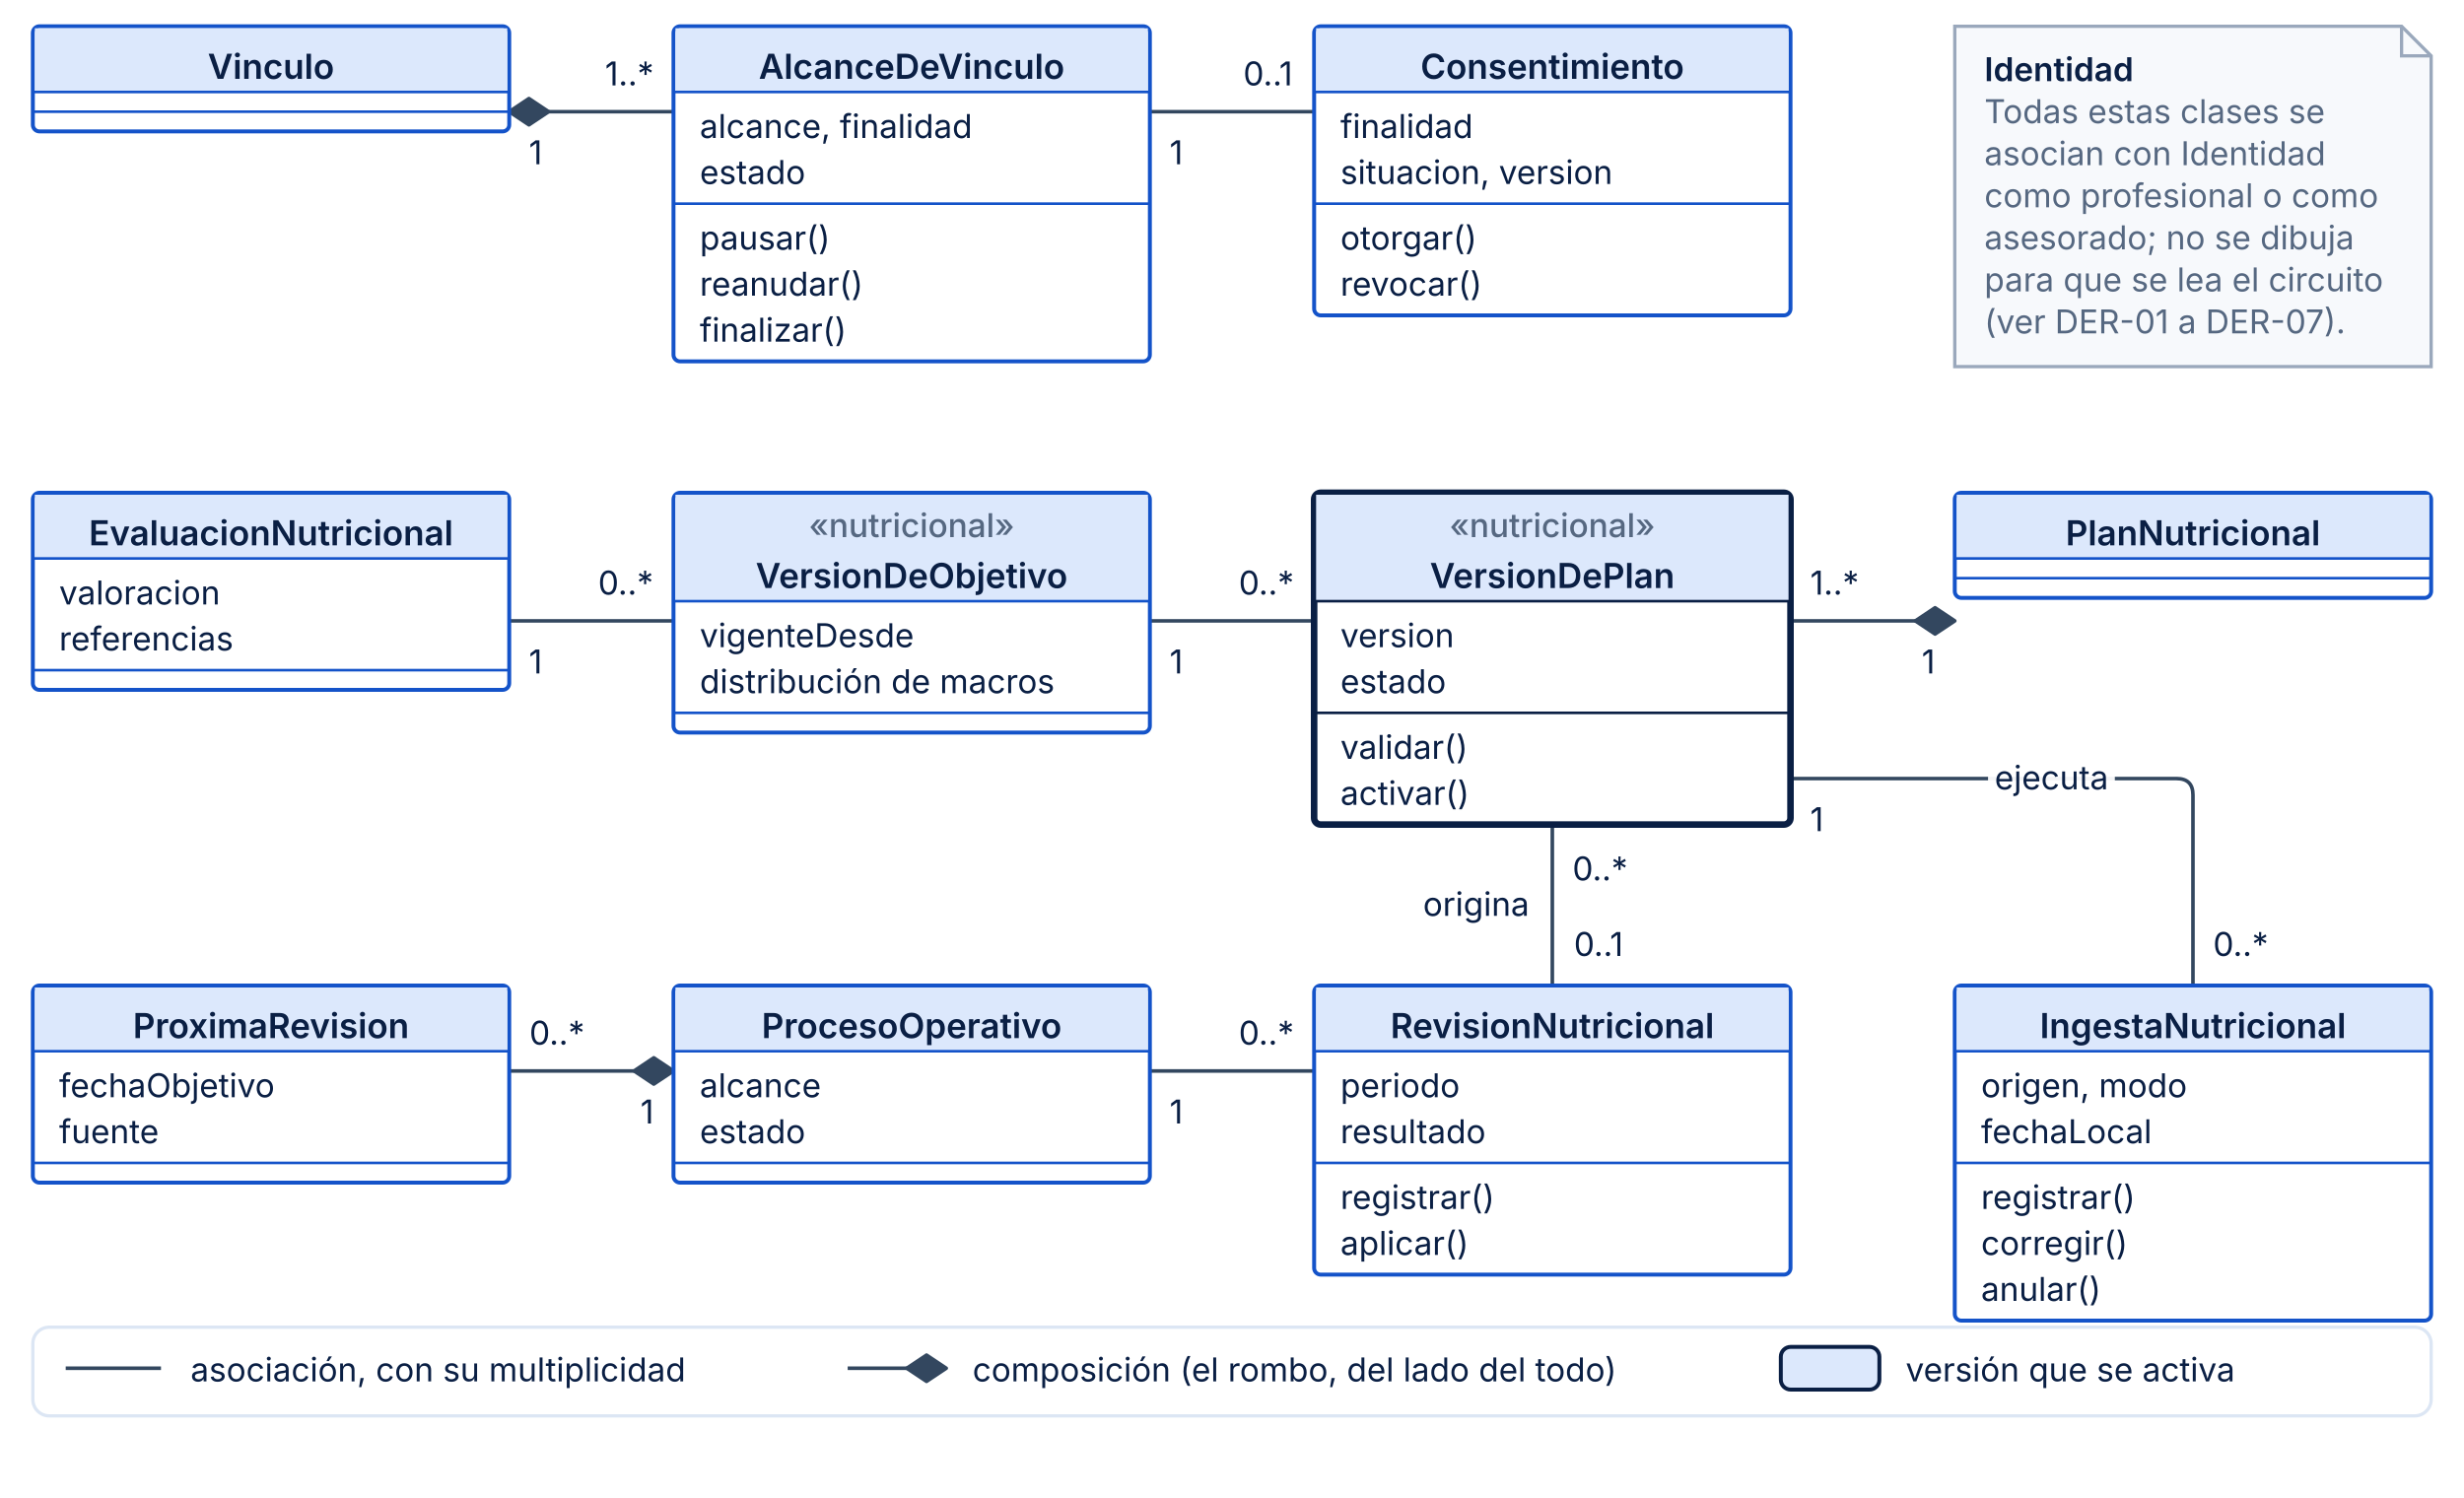
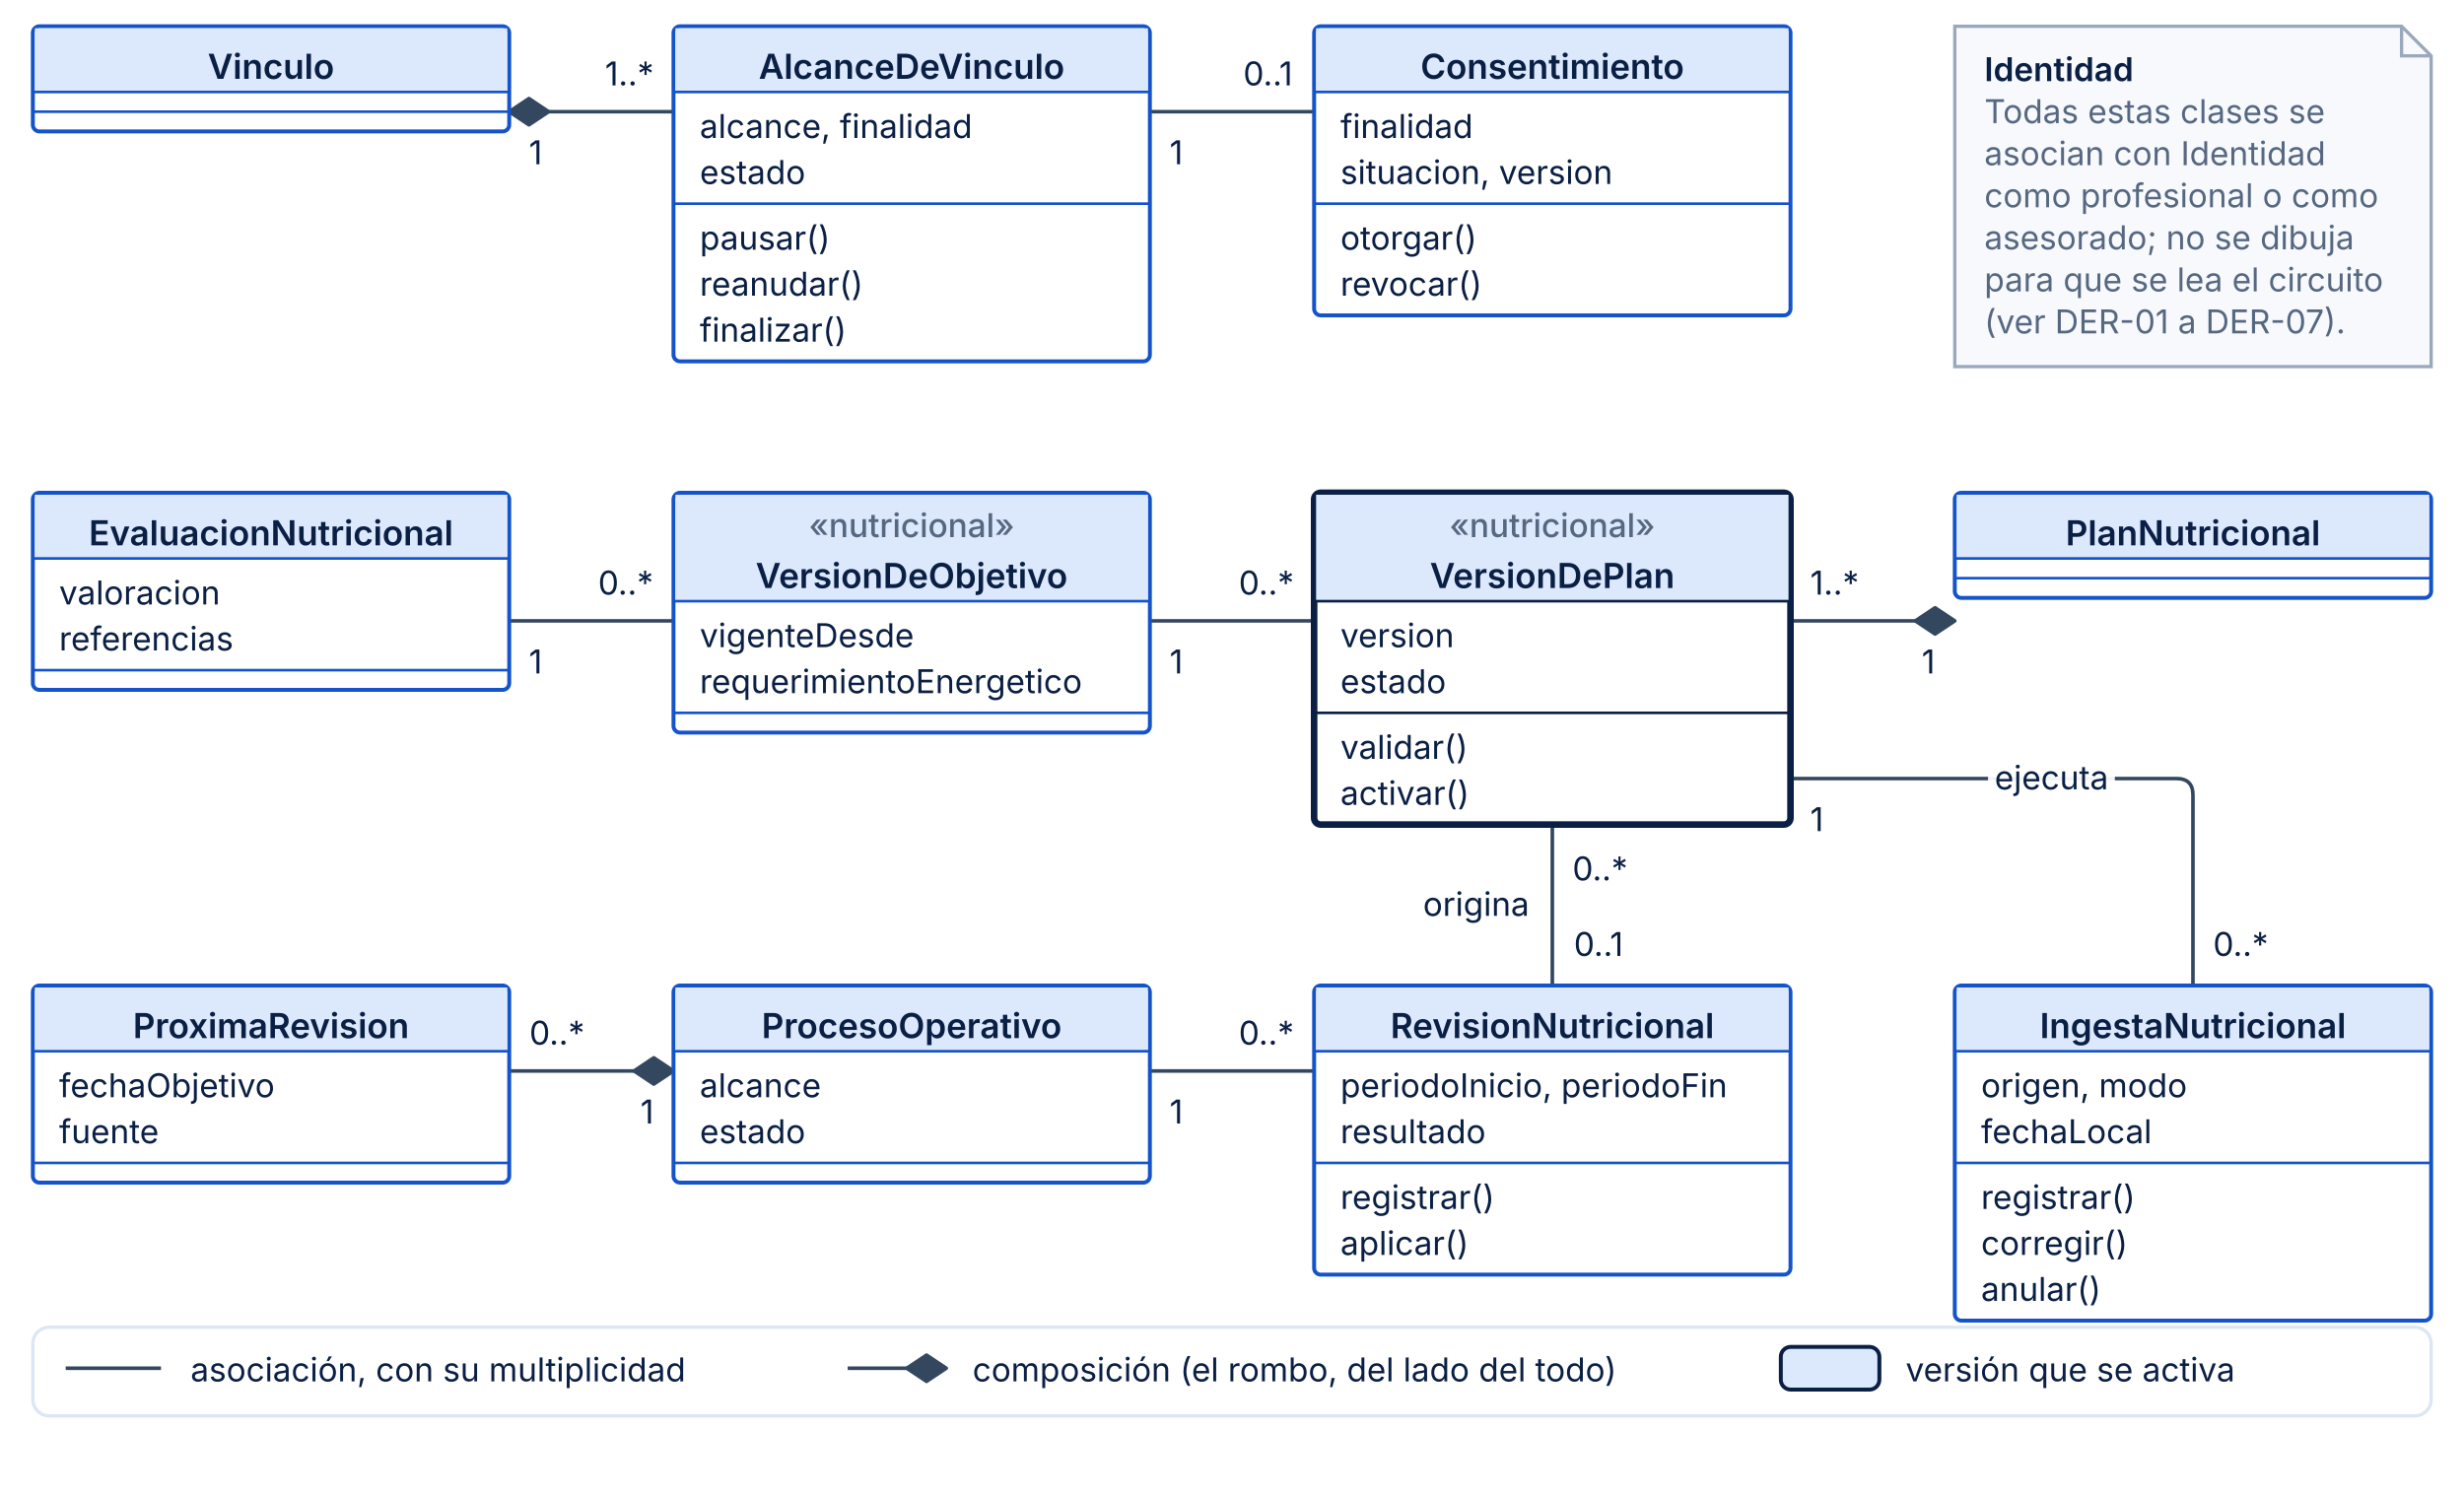
<svg xmlns="http://www.w3.org/2000/svg" width="750pt" height="456pt" viewBox="0 0 750 456" data-lamina="CL-01">
  <rect x="0" y="0" width="750" height="456" fill="#FFFFFF" />
  <rect x="10" y="404" width="730" height="27" rx="5" fill="#FFFFFF" stroke="#DCE6F4" stroke-width="1" />
  <path d="M 20 416.5 L 49 416.5" stroke="#33475F" stroke-width="1.1" fill="none" />
  <text x="58" y="420.5" font-family="Inter" font-size="10" font-weight="400" fill="#0A1F44">asociación, con su multiplicidad</text>
  <path d="M 258.02 416.5 L 287.02 416.5" stroke="#33475F" stroke-width="1.1" fill="none" />
  <path d="M 288.02 416.5 L 282.02 420.5 L 276.02 416.5 L 282.02 412.5 Z" fill="#33475F" stroke="#33475F" stroke-width="1.1" stroke-linejoin="round" />
  <text x="296.02" y="420.5" font-family="Inter" font-size="10" font-weight="400" fill="#0A1F44">composición (el rombo, del lado del todo)</text>
  <rect x="542.05" y="410" width="30" height="13" rx="3" fill="#DCE8FC" stroke="#0A1F44" stroke-width="1.2" />
  <text x="580.05" y="420.5" font-family="Inter" font-size="10" font-weight="400" fill="#0A1F44">versión que se activa</text>
  <path d="M 205 34 L 167 34" fill="none" stroke="#33475F" stroke-width="1.1" stroke-linejoin="round" />
  <path d="M 155 34 L 161 30 L 167 34 L 161 38 Z" fill="#33475F" stroke="#33475F" stroke-width="1.1" stroke-linejoin="round" />
  <path d="M 400 34 L 350 34" fill="none" stroke="#33475F" stroke-width="1.1" stroke-linejoin="round" />
  <path d="M 205 189 L 155 189" fill="none" stroke="#33475F" stroke-width="1.1" stroke-linejoin="round" />
  <path d="M 400 189 L 350 189" fill="none" stroke="#33475F" stroke-width="1.1" stroke-linejoin="round" />
  <path d="M 545 189 L 583 189" fill="none" stroke="#33475F" stroke-width="1.1" stroke-linejoin="round" />
  <path d="M 595 189 L 589 193 L 583 189 L 589 185 Z" fill="#33475F" stroke="#33475F" stroke-width="1.1" stroke-linejoin="round" />
  <path d="M 155 326 L 193 326" fill="none" stroke="#33475F" stroke-width="1.1" stroke-linejoin="round" />
  <path d="M 205 326 L 199 330 L 193 326 L 199 322 Z" fill="#33475F" stroke="#33475F" stroke-width="1.1" stroke-linejoin="round" />
  <path d="M 400 326 L 350 326" fill="none" stroke="#33475F" stroke-width="1.1" stroke-linejoin="round" />
  <path d="M 472.5 251 L 472.5 300" fill="none" stroke="#33475F" stroke-width="1.1" stroke-linejoin="round" />
  <path d="M 667.5 300 L 667.5 242 Q 667.5 237 662.5 237 L 545 237" fill="none" stroke="#33475F" stroke-width="1.1" stroke-linejoin="round" />
  <rect x="10" y="8" width="145" height="32" rx="2" fill="#FFFFFF" stroke="#1453C9" stroke-width="1.2" />
  <rect x="10.6" y="8.6" width="143.8" height="19.4" fill="#DCE8FC" />
  <line x1="10" y1="28" x2="155" y2="28" stroke="#1453C9" stroke-width="0.8" />
  <line x1="10" y1="34" x2="155" y2="34" stroke="#1453C9" stroke-width="0.8" />
  <text x="82.5" y="24" font-family="Inter" font-size="10.5" font-weight="600" fill="#0A1F44" text-anchor="middle">Vinculo</text>
  <rect x="205" y="8" width="145" height="102" rx="2" fill="#FFFFFF" stroke="#1453C9" stroke-width="1.2" />
  <rect x="205.6" y="8.6" width="143.8" height="19.4" fill="#DCE8FC" />
  <line x1="205" y1="28" x2="350" y2="28" stroke="#1453C9" stroke-width="0.8" />
  <line x1="205" y1="62" x2="350" y2="62" stroke="#1453C9" stroke-width="0.8" />
  <text x="277.5" y="24" font-family="Inter" font-size="10.5" font-weight="600" fill="#0A1F44" text-anchor="middle">AlcanceDeVinculo</text>
  <text x="213" y="42" font-family="Inter" font-size="10" font-weight="400" fill="#0A1F44">alcance, finalidad</text>
  <text x="213" y="56" font-family="Inter" font-size="10" font-weight="400" fill="#0A1F44">estado</text>
  <text x="213" y="76" font-family="Inter" font-size="10" font-weight="400" fill="#0A1F44">pausar()</text>
  <text x="213" y="90" font-family="Inter" font-size="10" font-weight="400" fill="#0A1F44">reanudar()</text>
  <text x="213" y="104" font-family="Inter" font-size="10" font-weight="400" fill="#0A1F44">finalizar()</text>
  <rect x="400" y="8" width="145" height="88" rx="2" fill="#FFFFFF" stroke="#1453C9" stroke-width="1.2" />
  <rect x="400.6" y="8.6" width="143.8" height="19.4" fill="#DCE8FC" />
  <line x1="400" y1="28" x2="545" y2="28" stroke="#1453C9" stroke-width="0.8" />
  <line x1="400" y1="62" x2="545" y2="62" stroke="#1453C9" stroke-width="0.8" />
  <text x="472.5" y="24" font-family="Inter" font-size="10.5" font-weight="600" fill="#0A1F44" text-anchor="middle">Consentimiento</text>
  <text x="408" y="42" font-family="Inter" font-size="10" font-weight="400" fill="#0A1F44">finalidad</text>
  <text x="408" y="56" font-family="Inter" font-size="10" font-weight="400" fill="#0A1F44">situacion, version</text>
  <text x="408" y="76" font-family="Inter" font-size="10" font-weight="400" fill="#0A1F44">otorgar()</text>
  <text x="408" y="90" font-family="Inter" font-size="10" font-weight="400" fill="#0A1F44">revocar()</text>
  <rect x="10" y="150" width="145" height="60" rx="2" fill="#FFFFFF" stroke="#1453C9" stroke-width="1.2" />
  <rect x="10.6" y="150.6" width="143.8" height="19.4" fill="#DCE8FC" />
  <line x1="10" y1="170" x2="155" y2="170" stroke="#1453C9" stroke-width="0.8" />
  <line x1="10" y1="204" x2="155" y2="204" stroke="#1453C9" stroke-width="0.8" />
  <text x="82.5" y="166" font-family="Inter" font-size="10.5" font-weight="600" fill="#0A1F44" text-anchor="middle">EvaluacionNutricional</text>
  <text x="18" y="184" font-family="Inter" font-size="10" font-weight="400" fill="#0A1F44">valoracion</text>
  <text x="18" y="198" font-family="Inter" font-size="10" font-weight="400" fill="#0A1F44">referencias</text>
  <rect x="205" y="150" width="145" height="73" rx="2" fill="#FFFFFF" stroke="#1453C9" stroke-width="1.2" />
  <rect x="205.6" y="150.6" width="143.8" height="32.4" fill="#DCE8FC" />
  <line x1="205" y1="183" x2="350" y2="183" stroke="#1453C9" stroke-width="0.8" />
  <line x1="205" y1="217" x2="350" y2="217" stroke="#1453C9" stroke-width="0.8" />
  <text x="277.5" y="163.5" font-family="Inter" font-size="10" font-weight="500" fill="#566881" text-anchor="middle">«nutricional»</text>
  <text x="277.5" y="179" font-family="Inter" font-size="10.5" font-weight="600" fill="#0A1F44" text-anchor="middle">VersionDeObjetivo</text>
  <text x="213" y="197" font-family="Inter" font-size="10" font-weight="400" fill="#0A1F44">vigenteDesde</text>
-   <text x="213" y="211" font-family="Inter" font-size="10" font-weight="400" fill="#0A1F44">distribución de macros</text>
+   <text x="213" y="211" font-family="Inter" font-size="10" font-weight="400" fill="#0A1F44">requerimientoEnergetico</text>
  <rect x="400" y="150" width="145" height="101" rx="2" fill="#FFFFFF" stroke="#0A1F44" stroke-width="2" />
  <rect x="400.6" y="150.6" width="143.8" height="32.4" fill="#DCE8FC" />
  <line x1="400" y1="183" x2="545" y2="183" stroke="#0A1F44" stroke-width="0.8" />
  <line x1="400" y1="217" x2="545" y2="217" stroke="#0A1F44" stroke-width="0.8" />
  <text x="472.5" y="163.5" font-family="Inter" font-size="10" font-weight="500" fill="#566881" text-anchor="middle">«nutricional»</text>
  <text x="472.5" y="179" font-family="Inter" font-size="10.5" font-weight="600" fill="#0A1F44" text-anchor="middle">VersionDePlan</text>
  <text x="408" y="197" font-family="Inter" font-size="10" font-weight="400" fill="#0A1F44">version</text>
  <text x="408" y="211" font-family="Inter" font-size="10" font-weight="400" fill="#0A1F44">estado</text>
  <text x="408" y="231" font-family="Inter" font-size="10" font-weight="400" fill="#0A1F44">validar()</text>
  <text x="408" y="245" font-family="Inter" font-size="10" font-weight="400" fill="#0A1F44">activar()</text>
  <rect x="595" y="150" width="145" height="32" rx="2" fill="#FFFFFF" stroke="#1453C9" stroke-width="1.2" />
  <rect x="595.6" y="150.6" width="143.8" height="19.4" fill="#DCE8FC" />
  <line x1="595" y1="170" x2="740" y2="170" stroke="#1453C9" stroke-width="0.8" />
  <line x1="595" y1="176" x2="740" y2="176" stroke="#1453C9" stroke-width="0.8" />
  <text x="667.5" y="166" font-family="Inter" font-size="10.5" font-weight="600" fill="#0A1F44" text-anchor="middle">PlanNutricional</text>
  <rect x="10" y="300" width="145" height="60" rx="2" fill="#FFFFFF" stroke="#1453C9" stroke-width="1.2" />
  <rect x="10.6" y="300.6" width="143.8" height="19.4" fill="#DCE8FC" />
  <line x1="10" y1="320" x2="155" y2="320" stroke="#1453C9" stroke-width="0.8" />
  <line x1="10" y1="354" x2="155" y2="354" stroke="#1453C9" stroke-width="0.8" />
  <text x="82.5" y="316" font-family="Inter" font-size="10.5" font-weight="600" fill="#0A1F44" text-anchor="middle">ProximaRevision</text>
  <text x="18" y="334" font-family="Inter" font-size="10" font-weight="400" fill="#0A1F44">fechaObjetivo</text>
  <text x="18" y="348" font-family="Inter" font-size="10" font-weight="400" fill="#0A1F44">fuente</text>
  <rect x="205" y="300" width="145" height="60" rx="2" fill="#FFFFFF" stroke="#1453C9" stroke-width="1.2" />
  <rect x="205.6" y="300.6" width="143.8" height="19.4" fill="#DCE8FC" />
  <line x1="205" y1="320" x2="350" y2="320" stroke="#1453C9" stroke-width="0.8" />
  <line x1="205" y1="354" x2="350" y2="354" stroke="#1453C9" stroke-width="0.8" />
  <text x="277.5" y="316" font-family="Inter" font-size="10.5" font-weight="600" fill="#0A1F44" text-anchor="middle">ProcesoOperativo</text>
  <text x="213" y="334" font-family="Inter" font-size="10" font-weight="400" fill="#0A1F44">alcance</text>
  <text x="213" y="348" font-family="Inter" font-size="10" font-weight="400" fill="#0A1F44">estado</text>
  <rect x="400" y="300" width="145" height="88" rx="2" fill="#FFFFFF" stroke="#1453C9" stroke-width="1.2" />
  <rect x="400.6" y="300.6" width="143.8" height="19.4" fill="#DCE8FC" />
  <line x1="400" y1="320" x2="545" y2="320" stroke="#1453C9" stroke-width="0.8" />
  <line x1="400" y1="354" x2="545" y2="354" stroke="#1453C9" stroke-width="0.8" />
  <text x="472.5" y="316" font-family="Inter" font-size="10.5" font-weight="600" fill="#0A1F44" text-anchor="middle">RevisionNutricional</text>
-   <text x="408" y="334" font-family="Inter" font-size="10" font-weight="400" fill="#0A1F44">periodo</text>
+   <text x="408" y="334" font-family="Inter" font-size="10" font-weight="400" fill="#0A1F44">periodoInicio, periodoFin</text>
  <text x="408" y="348" font-family="Inter" font-size="10" font-weight="400" fill="#0A1F44">resultado</text>
  <text x="408" y="368" font-family="Inter" font-size="10" font-weight="400" fill="#0A1F44">registrar()</text>
  <text x="408" y="382" font-family="Inter" font-size="10" font-weight="400" fill="#0A1F44">aplicar()</text>
  <rect x="595" y="300" width="145" height="102" rx="2" fill="#FFFFFF" stroke="#1453C9" stroke-width="1.2" />
  <rect x="595.6" y="300.6" width="143.8" height="19.4" fill="#DCE8FC" />
  <line x1="595" y1="320" x2="740" y2="320" stroke="#1453C9" stroke-width="0.8" />
  <line x1="595" y1="354" x2="740" y2="354" stroke="#1453C9" stroke-width="0.8" />
  <text x="667.5" y="316" font-family="Inter" font-size="10.5" font-weight="600" fill="#0A1F44" text-anchor="middle">IngestaNutricional</text>
  <text x="603" y="334" font-family="Inter" font-size="10" font-weight="400" fill="#0A1F44">origen, modo</text>
  <text x="603" y="348" font-family="Inter" font-size="10" font-weight="400" fill="#0A1F44">fechaLocal</text>
  <text x="603" y="368" font-family="Inter" font-size="10" font-weight="400" fill="#0A1F44">registrar()</text>
  <text x="603" y="382" font-family="Inter" font-size="10" font-weight="400" fill="#0A1F44">corregir()</text>
  <text x="603" y="396" font-family="Inter" font-size="10" font-weight="400" fill="#0A1F44">anular()</text>
  <path d="M 595 8 L 731 8 L 740 17 L 740 111.6 L 595 111.6 Z" fill="#F7F9FC" stroke="#9AA8BC" stroke-width="1" />
  <path d="M 731 8 L 731 17 L 740 17" fill="none" stroke="#9AA8BC" stroke-width="1" />
  <text x="604" y="24.69" font-family="Inter" font-size="10" font-weight="600" fill="#0A1F44">Identidad</text>
  <text x="604" y="37.49" font-family="Inter" font-size="10" font-weight="400" fill="#566881">Todas estas clases se</text>
  <text x="604" y="50.29" font-family="Inter" font-size="10" font-weight="400" fill="#566881">asocian con Identidad</text>
  <text x="604" y="63.09" font-family="Inter" font-size="10" font-weight="400" fill="#566881">como profesional o como</text>
  <text x="604" y="75.89" font-family="Inter" font-size="10" font-weight="400" fill="#566881">asesorado; no se dibuja</text>
  <text x="604" y="88.69" font-family="Inter" font-size="10" font-weight="400" fill="#566881">para que se lea el circuito</text>
  <text x="604" y="101.49" font-family="Inter" font-size="10" font-weight="400" fill="#566881">(ver DER-01 a DER-07).</text>
  <text x="191.58" y="26" font-family="Inter" font-size="10" font-weight="400" fill="#0A1F44" text-anchor="middle">1..*</text>
  <text x="163.03" y="50" font-family="Inter" font-size="10" font-weight="400" fill="#0A1F44" text-anchor="middle">1</text>
  <text x="385.93" y="26" font-family="Inter" font-size="10" font-weight="400" fill="#0A1F44" text-anchor="middle">0..1</text>
  <text x="358.03" y="50" font-family="Inter" font-size="10" font-weight="400" fill="#0A1F44" text-anchor="middle">1</text>
  <text x="190.46" y="181" font-family="Inter" font-size="10" font-weight="400" fill="#0A1F44" text-anchor="middle">0..*</text>
  <text x="163.03" y="205" font-family="Inter" font-size="10" font-weight="400" fill="#0A1F44" text-anchor="middle">1</text>
  <text x="385.46" y="181" font-family="Inter" font-size="10" font-weight="400" fill="#0A1F44" text-anchor="middle">0..*</text>
  <text x="358.03" y="205" font-family="Inter" font-size="10" font-weight="400" fill="#0A1F44" text-anchor="middle">1</text>
  <text x="558.42" y="181" font-family="Inter" font-size="10" font-weight="400" fill="#0A1F44" text-anchor="middle">1..*</text>
  <text x="586.97" y="205" font-family="Inter" font-size="10" font-weight="400" fill="#0A1F44" text-anchor="middle">1</text>
  <text x="169.54" y="318" font-family="Inter" font-size="10" font-weight="400" fill="#0A1F44" text-anchor="middle">0..*</text>
  <text x="196.97" y="342" font-family="Inter" font-size="10" font-weight="400" fill="#0A1F44" text-anchor="middle">1</text>
  <text x="385.46" y="318" font-family="Inter" font-size="10" font-weight="400" fill="#0A1F44" text-anchor="middle">0..*</text>
  <text x="358.03" y="342" font-family="Inter" font-size="10" font-weight="400" fill="#0A1F44" text-anchor="middle">1</text>
  <rect x="431.24" y="268.1" width="36.26" height="14.8" fill="#FFFFFF" opacity="0.94" />
  <text x="465.5" y="278.79" font-family="Inter" font-size="10" font-weight="400" fill="#0A1F44" text-anchor="end">origina</text>
  <text x="487.04" y="268" font-family="Inter" font-size="10" font-weight="400" fill="#0A1F44" text-anchor="middle">0..*</text>
  <text x="486.57" y="291" font-family="Inter" font-size="10" font-weight="400" fill="#0A1F44" text-anchor="middle">0..1</text>
  <rect x="605.13" y="229.6" width="38.59" height="14.8" fill="#FFFFFF" opacity="0.94" />
  <text x="607.13" y="240.29" font-family="Inter" font-size="10" font-weight="400" fill="#0A1F44">ejecuta</text>
  <text x="682.04" y="291" font-family="Inter" font-size="10" font-weight="400" fill="#0A1F44" text-anchor="middle">0..*</text>
  <text x="553.03" y="253" font-family="Inter" font-size="10" font-weight="400" fill="#0A1F44" text-anchor="middle">1</text>
</svg>
